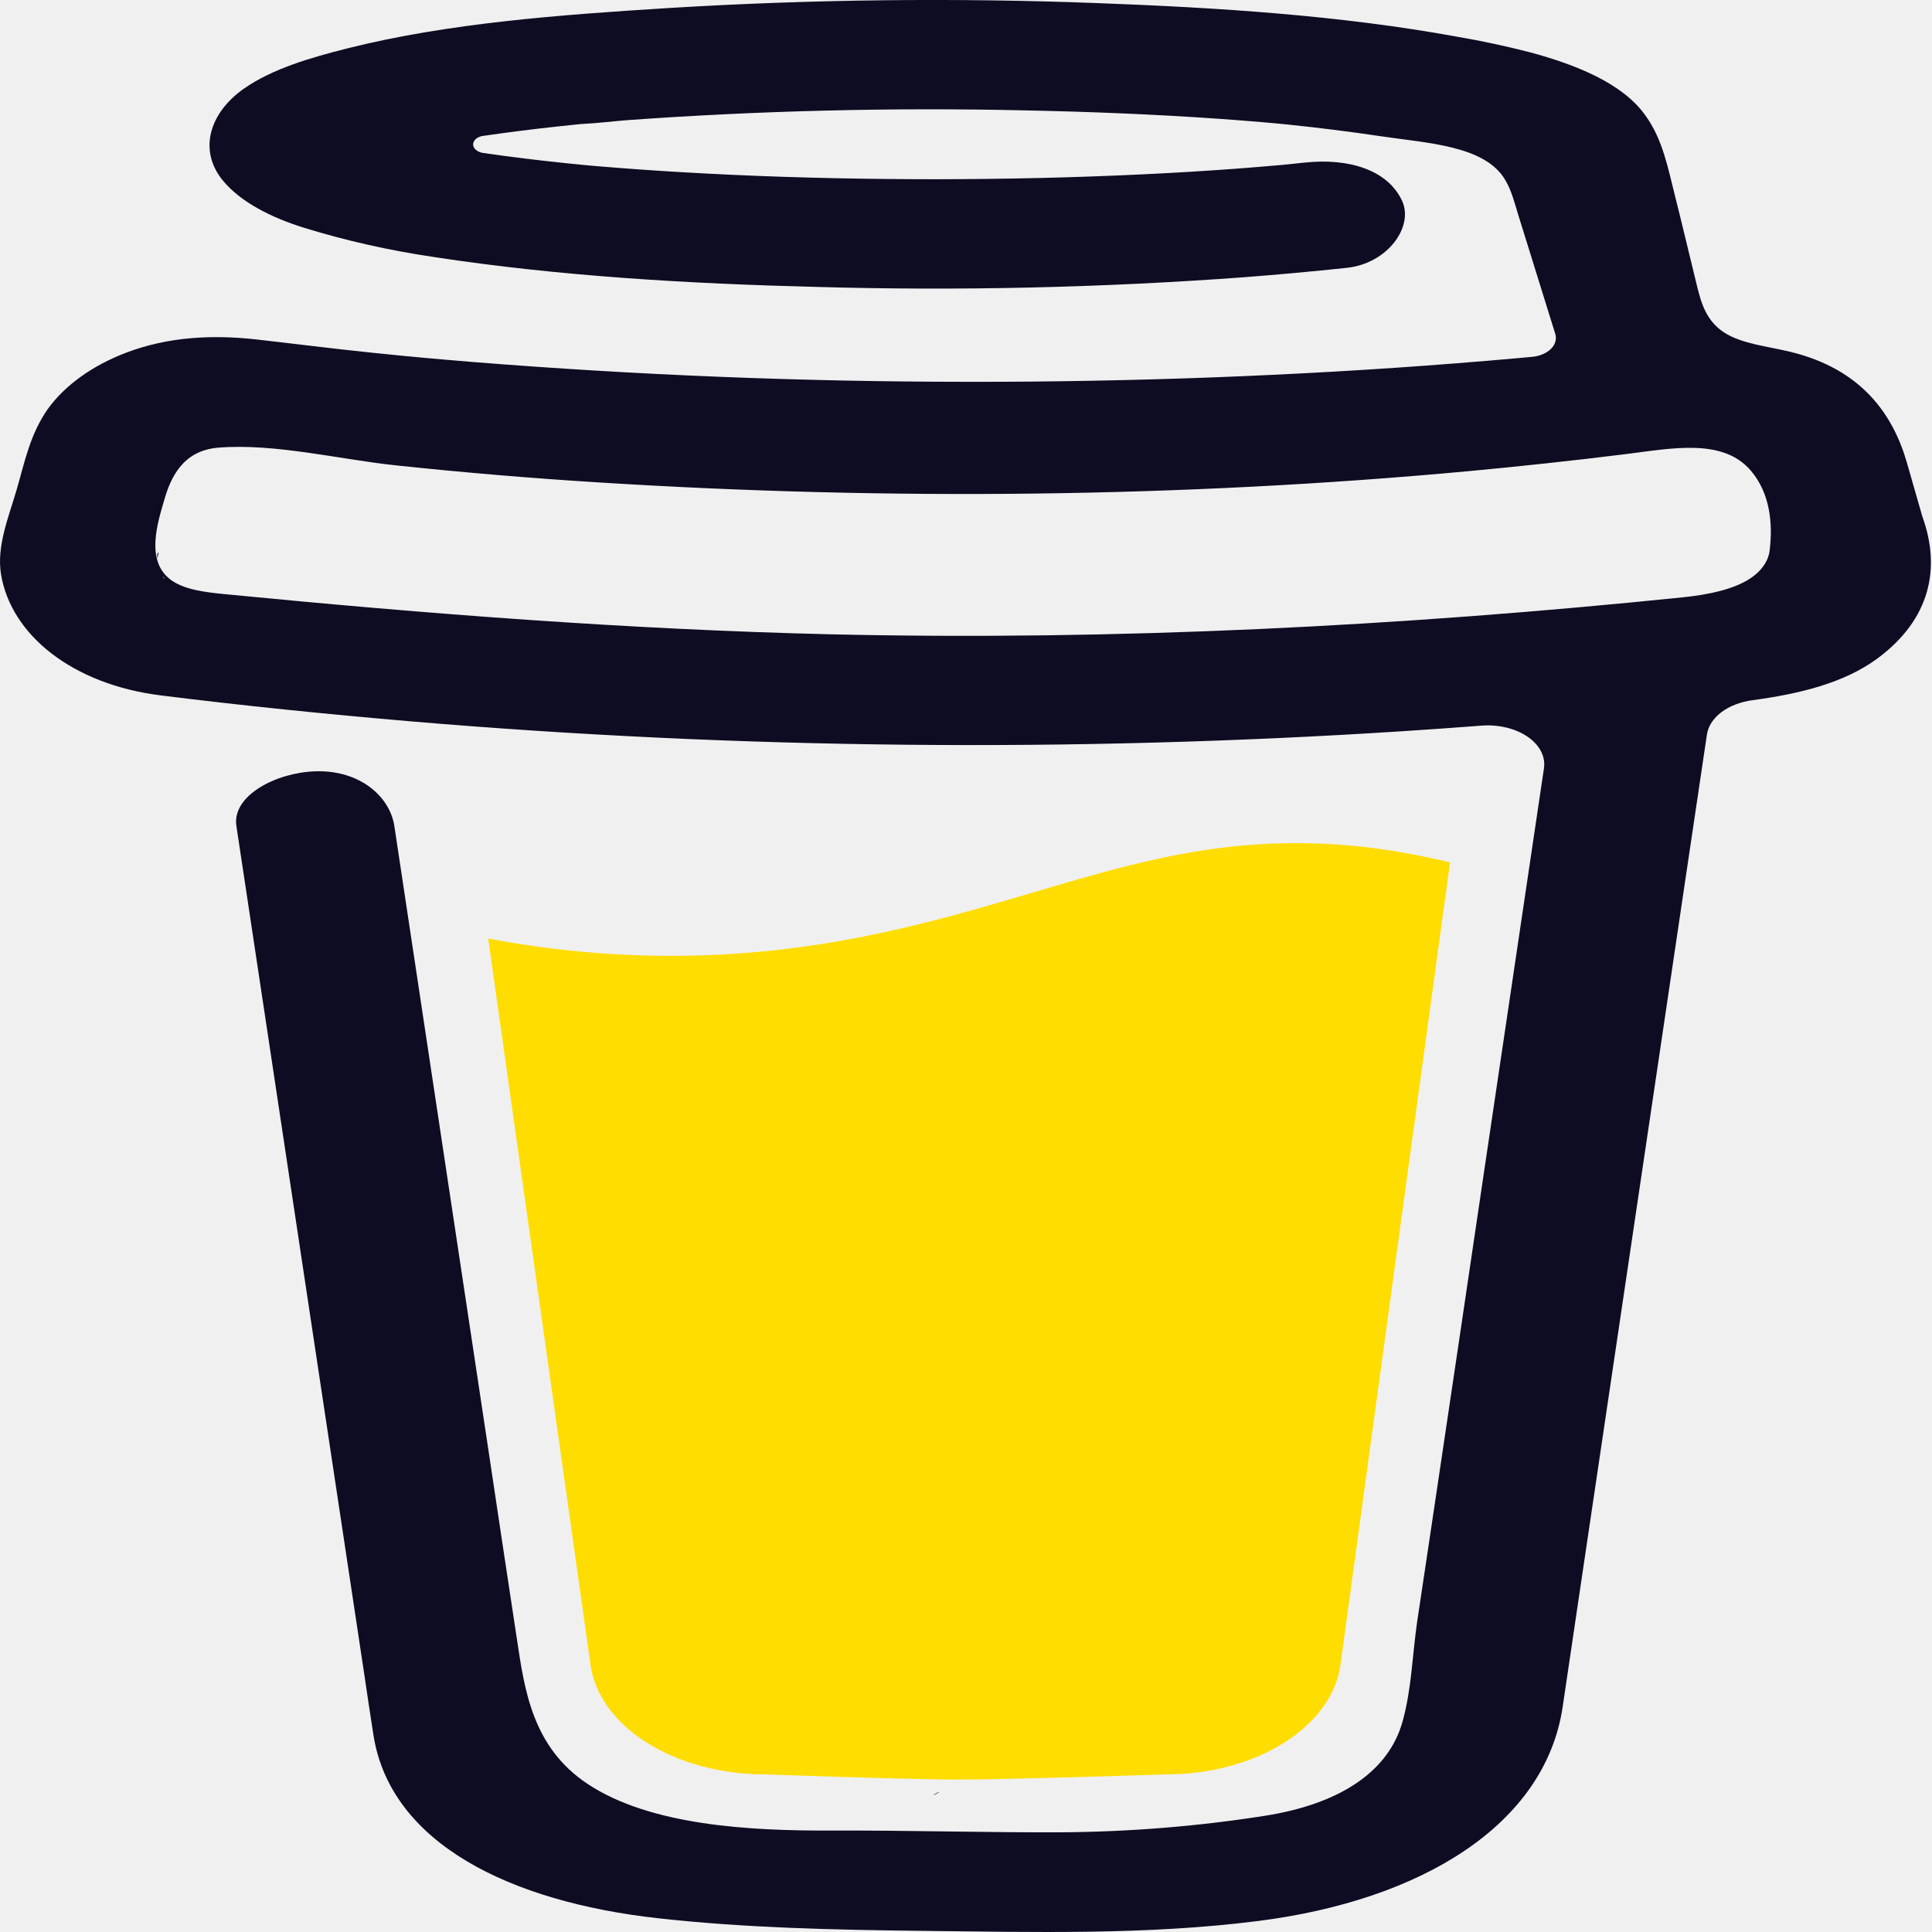
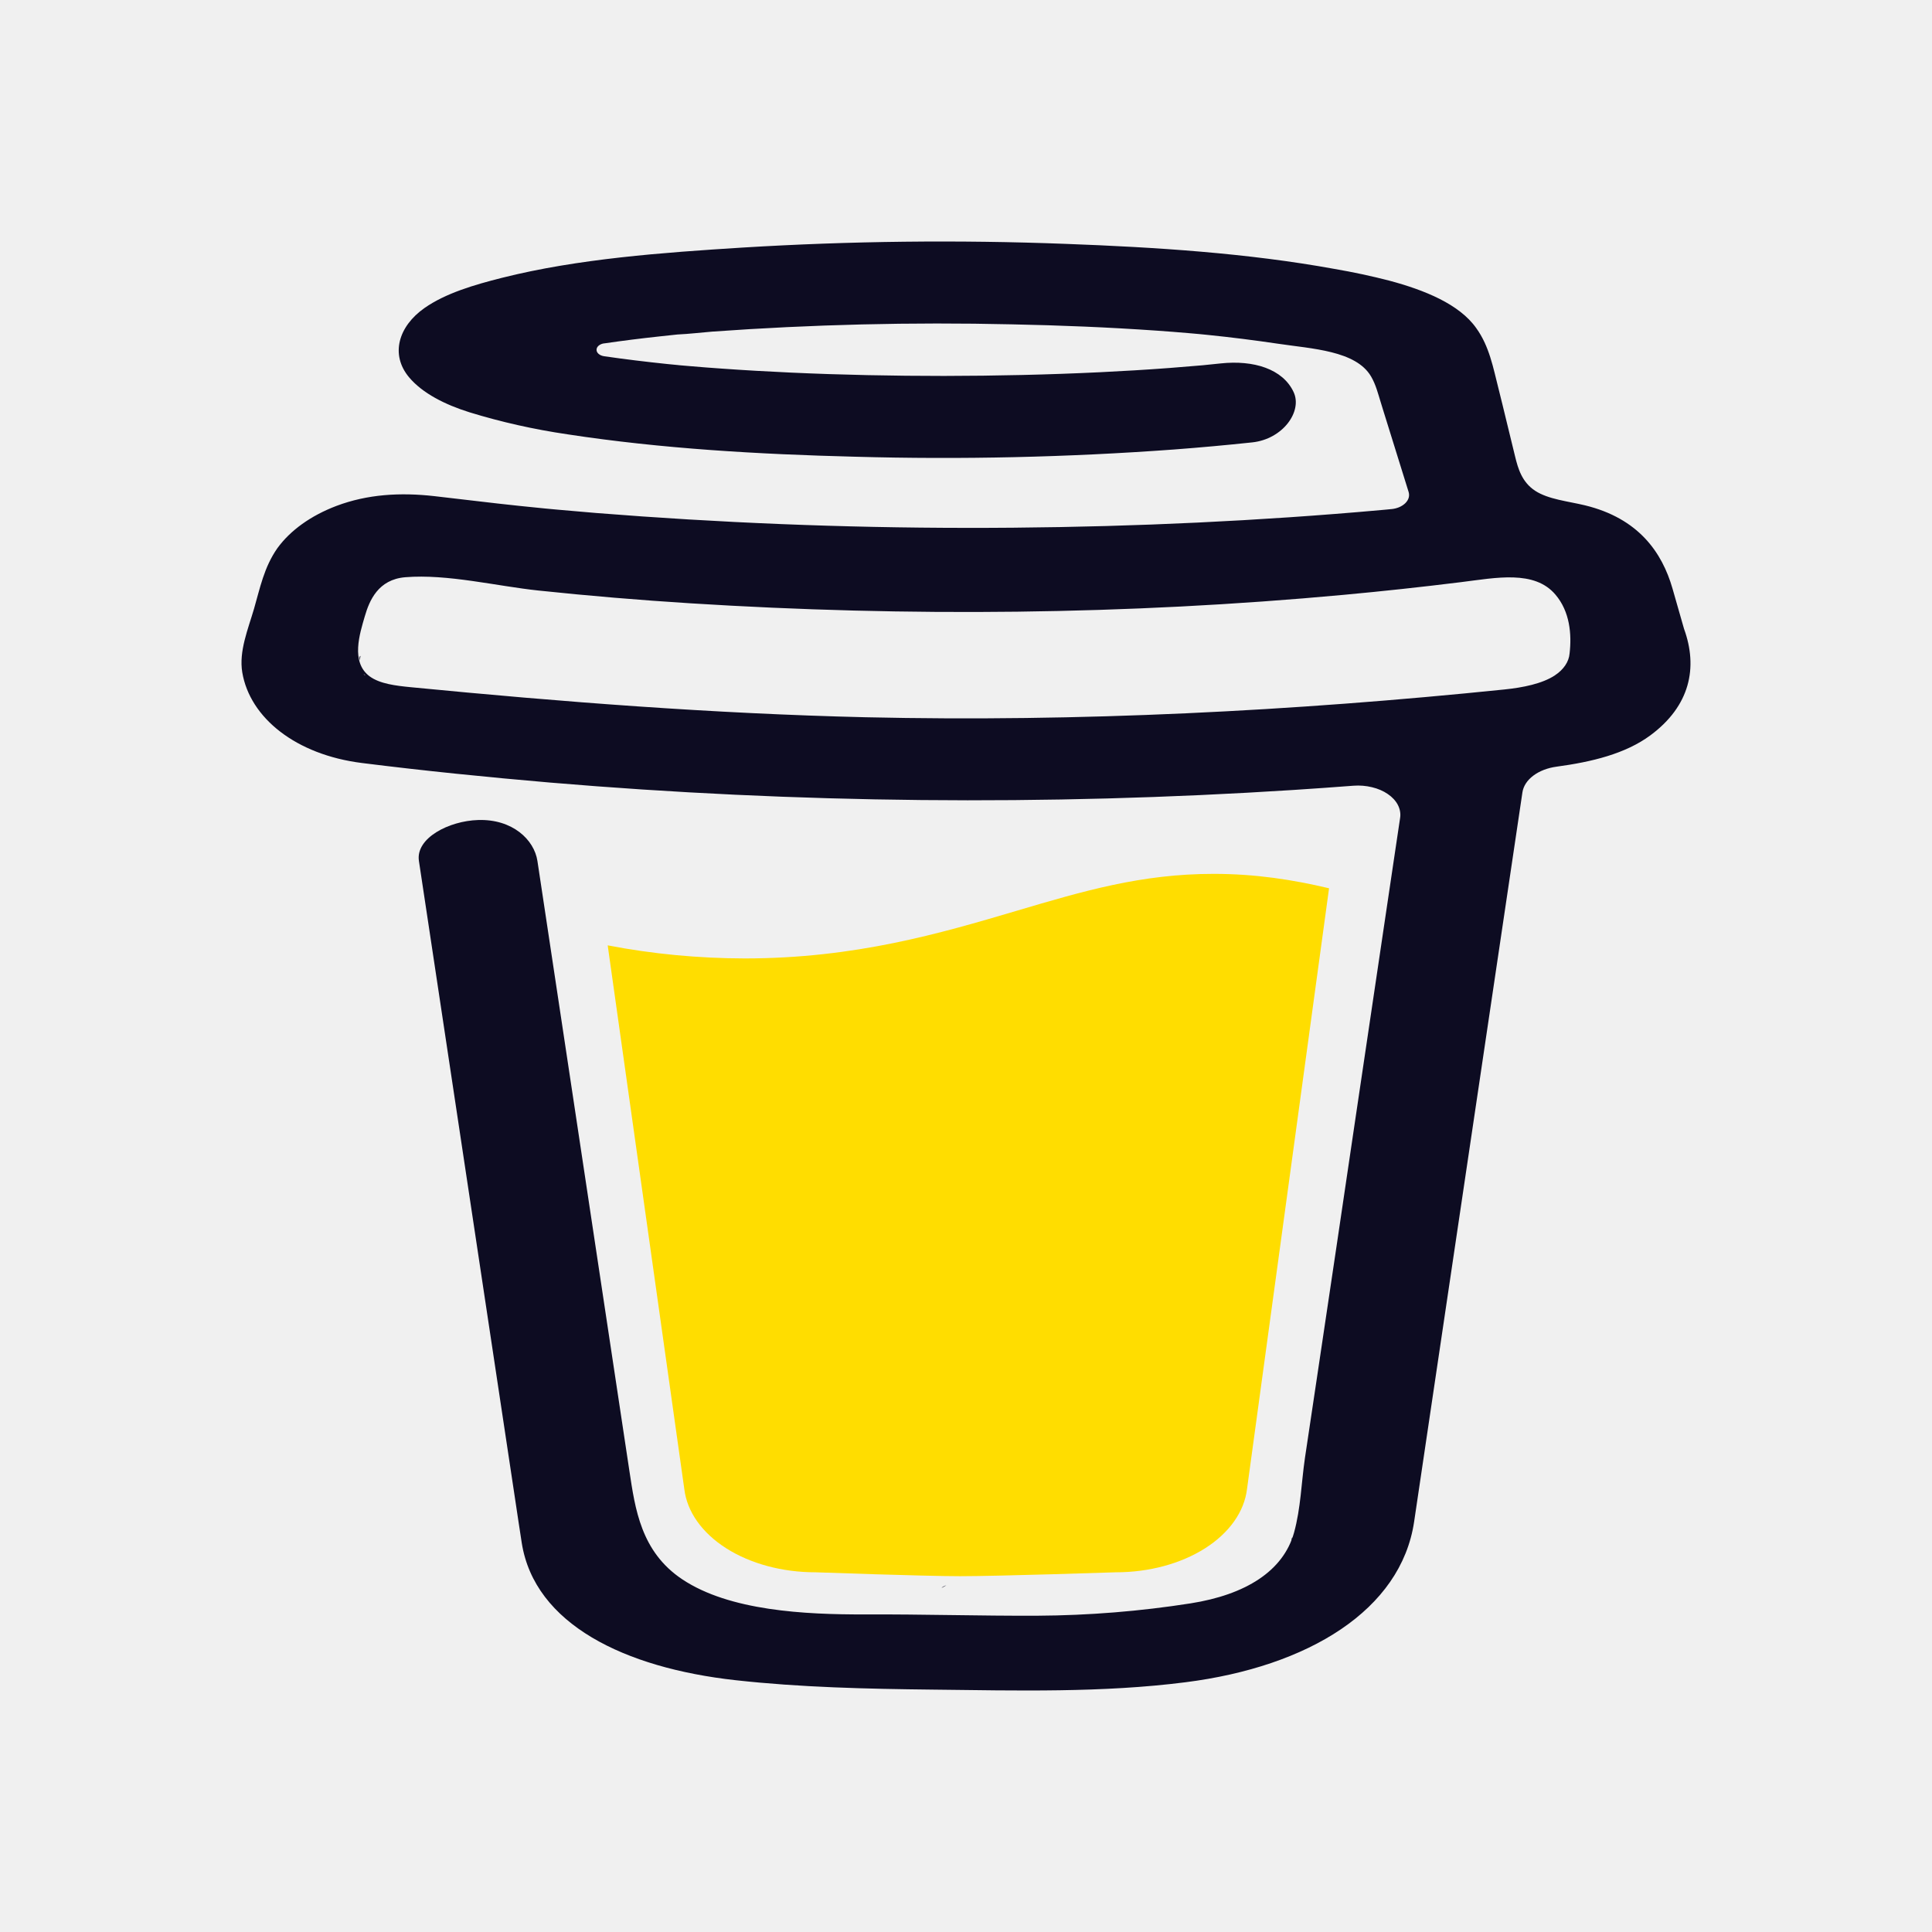
<svg xmlns="http://www.w3.org/2000/svg" width="48" height="48" viewBox="0 0 48 48" fill="none">
-   <g clip-path="url(#clip0_4591_113)">
-     <path d="M42.955 11.166L42.907 11.146L42.797 11.123C42.841 11.149 42.897 11.164 42.955 11.166Z" fill="#0D0C22" />
-     <path d="M42.977 11.159C42.97 11.159 42.964 11.158 42.957 11.156C42.957 11.159 42.957 11.162 42.957 11.165C42.965 11.165 42.971 11.163 42.977 11.159Z" fill="#0D0C22" />
-     <path d="M42.957 11.165H42.964V11.162L42.957 11.165Z" fill="#0D0C22" />
-     <path d="M43.609 14.589L43.69 14.557L43.72 14.545L43.747 14.525C43.696 14.541 43.649 14.562 43.609 14.589Z" fill="#0D0C22" />
-     <path d="M43.097 11.24L43.018 11.188L42.965 11.168C42.993 11.203 43.041 11.229 43.097 11.24Z" fill="#0D0C22" />
-     <path d="M23.351 44.516C23.288 44.534 23.233 44.564 23.191 44.601L23.241 44.579C23.275 44.558 23.322 44.532 23.351 44.516Z" fill="#0D0C22" />
-     <path d="M34.816 42.957C34.816 42.908 34.782 42.917 34.79 43.092C34.79 43.078 34.799 43.063 34.803 43.05C34.807 43.019 34.811 42.988 34.816 42.957Z" fill="#0D0C22" />
-     <path d="M33.625 44.516C33.562 44.534 33.507 44.564 33.465 44.601L33.514 44.579C33.548 44.558 33.596 44.532 33.625 44.516Z" fill="#0D0C22" />
-     <path d="M15.274 44.886C15.226 44.858 15.168 44.839 15.105 44.832C15.156 44.849 15.206 44.866 15.24 44.879L15.274 44.886Z" fill="#0D0C22" />
-     <path d="M13.457 43.684C13.45 43.633 13.427 43.584 13.391 43.539C13.416 43.585 13.438 43.633 13.455 43.681L13.457 43.684Z" fill="#0D0C22" />
-     <path d="M25.664 22.174C23.169 22.912 20.338 23.748 16.669 23.748C15.135 23.746 13.607 23.601 12.129 23.316L14.666 41.323C14.756 42.075 15.252 42.777 16.056 43.288C16.86 43.8 17.913 44.084 19.005 44.084C19.005 44.084 22.603 44.213 23.804 44.213C25.096 44.213 28.97 44.084 28.97 44.084C30.063 44.084 31.115 43.8 31.919 43.288C32.722 42.776 33.218 42.075 33.308 41.323L36.026 21.424C34.812 21.138 33.586 20.947 32.204 20.947C29.814 20.947 27.888 21.515 25.664 22.174Z" fill="#FFDD00" />
-     <path d="M4.273 14.492L4.316 14.52L4.344 14.532C4.323 14.517 4.299 14.504 4.273 14.492Z" fill="#0D0C22" />
-     <path d="M47.759 12.829L47.377 11.497C47.034 10.302 46.256 9.172 44.481 8.741C43.912 8.602 43.266 8.543 42.83 8.257C42.394 7.971 42.265 7.527 42.164 7.115C41.977 6.358 41.801 5.602 41.61 4.847C41.444 4.198 41.314 3.469 40.883 2.873C40.322 2.074 39.159 1.606 38.002 1.297C37.41 1.144 36.805 1.015 36.191 0.91C33.301 0.383 30.263 0.189 27.29 0.078C23.722 -0.058 20.144 -0.017 16.584 0.201C13.934 0.368 11.144 0.569 8.626 1.203C7.706 1.435 6.757 1.713 6.057 2.204C5.199 2.808 4.919 3.742 5.545 4.495C5.991 5.029 6.746 5.407 7.547 5.657C8.59 5.979 9.679 6.224 10.796 6.388C13.907 6.863 17.13 7.05 20.308 7.129C23.831 7.228 27.36 7.148 30.866 6.891C31.733 6.825 32.598 6.746 33.462 6.654C34.479 6.546 35.132 5.627 34.833 4.986C34.474 4.22 33.51 3.923 32.419 4.039C32.258 4.056 32.099 4.072 31.938 4.089L31.822 4.1C31.453 4.132 31.084 4.163 30.714 4.191C29.951 4.247 29.186 4.294 28.42 4.33C26.702 4.413 24.98 4.451 23.259 4.453C21.569 4.453 19.877 4.42 18.189 4.343C17.419 4.308 16.651 4.264 15.885 4.21C15.537 4.185 15.189 4.158 14.842 4.129L14.511 4.1L14.439 4.092L14.096 4.058C13.395 3.985 12.695 3.901 12.001 3.8C11.931 3.789 11.869 3.762 11.824 3.724C11.779 3.685 11.755 3.637 11.755 3.587C11.755 3.538 11.779 3.49 11.824 3.451C11.869 3.413 11.931 3.386 12.001 3.375H12.014C12.615 3.287 13.221 3.211 13.828 3.145C14.03 3.123 14.233 3.102 14.437 3.081H14.443C14.823 3.063 15.205 3.016 15.583 2.985C18.875 2.748 22.187 2.668 25.495 2.743C27.101 2.776 28.706 2.841 30.305 2.953C30.649 2.978 30.991 3.004 31.333 3.033C31.463 3.044 31.595 3.057 31.727 3.068L31.992 3.094C32.766 3.174 33.535 3.27 34.301 3.384C35.435 3.555 36.892 3.61 37.396 4.469C37.557 4.741 37.63 5.044 37.718 5.33L37.831 5.695C37.834 5.702 37.837 5.708 37.838 5.715C38.105 6.576 38.373 7.437 38.641 8.298C38.66 8.362 38.661 8.427 38.642 8.491C38.623 8.555 38.586 8.615 38.532 8.669C38.478 8.722 38.408 8.767 38.328 8.801C38.248 8.835 38.158 8.857 38.065 8.866H38.058L37.894 8.881L37.733 8.896C37.221 8.942 36.708 8.985 36.195 9.025C35.184 9.105 34.171 9.174 33.157 9.232C31.142 9.348 29.123 9.424 27.1 9.46C26.07 9.479 25.039 9.488 24.009 9.486C19.908 9.484 15.811 9.319 11.738 8.993C11.297 8.957 10.856 8.918 10.415 8.879C10.757 8.909 10.166 8.855 10.047 8.844C9.767 8.817 9.486 8.789 9.206 8.759C8.265 8.662 7.33 8.542 6.391 8.436C5.256 8.307 4.17 8.372 3.143 8.759C2.301 9.078 1.618 9.567 1.188 10.161C0.745 10.793 0.613 11.482 0.415 12.162C0.217 12.842 -0.091 13.574 0.026 14.272C0.277 15.778 1.801 17.003 3.993 17.277C6.055 17.535 8.128 17.744 10.207 17.922C18.372 18.614 26.622 18.696 34.814 18.169C35.481 18.126 36.147 18.079 36.812 18.028C37.02 18.012 37.23 18.029 37.428 18.077C37.625 18.124 37.804 18.202 37.953 18.304C38.101 18.405 38.215 18.529 38.285 18.665C38.355 18.801 38.381 18.946 38.359 19.09L38.152 20.483C37.734 23.299 37.316 26.115 36.898 28.93C36.462 31.887 36.023 34.843 35.582 37.8C35.457 38.632 35.333 39.465 35.208 40.297C35.089 41.116 35.072 41.962 34.846 42.771C34.492 44.045 33.244 44.827 31.424 45.113C29.757 45.375 28.053 45.513 26.344 45.523C24.448 45.531 22.553 45.472 20.657 45.48C18.634 45.487 16.155 45.358 14.593 44.317C13.221 43.403 13.031 41.971 12.844 40.733C12.595 39.094 12.348 37.456 12.103 35.817L10.73 26.706L9.841 20.811C9.826 20.714 9.811 20.618 9.797 20.52C9.691 19.816 8.971 19.128 7.835 19.163C6.864 19.193 5.759 19.764 5.873 20.52L6.532 24.89L7.894 33.93C8.282 36.498 8.669 39.066 9.056 41.635C9.13 42.127 9.2 42.621 9.279 43.113C9.706 45.802 12.677 47.251 16.356 47.659C18.505 47.898 20.706 47.947 22.887 47.971C25.682 48.003 28.506 48.077 31.255 47.727C35.33 47.21 38.386 45.33 38.823 42.413C38.947 41.571 39.072 40.729 39.197 39.886C39.611 37.1 40.024 34.313 40.437 31.527L41.788 22.422L42.408 18.249C42.439 18.042 42.565 17.848 42.768 17.694C42.971 17.541 43.241 17.437 43.536 17.397C44.701 17.24 45.815 16.972 46.644 16.36C47.963 15.384 48.225 14.112 47.759 12.829ZM3.933 13.729C3.951 13.724 3.918 13.829 3.904 13.878C3.901 13.804 3.907 13.738 3.933 13.729ZM4.046 14.334C4.055 14.329 4.083 14.355 4.112 14.386C4.068 14.358 4.04 14.336 4.045 14.334H4.046ZM4.157 14.435C4.219 14.512 4.197 14.482 4.157 14.435ZM4.38 14.561H4.386C4.386 14.565 4.396 14.57 4.4 14.574C4.394 14.569 4.387 14.565 4.379 14.561H4.38ZM43.482 14.373C43.064 14.648 42.433 14.776 41.81 14.84C34.821 15.557 27.731 15.92 20.666 15.76C15.61 15.64 10.607 15.252 5.601 14.763C5.11 14.716 4.578 14.654 4.241 14.404C3.606 13.932 3.918 12.983 4.083 12.414C4.235 11.892 4.524 11.196 5.422 11.122C6.824 11.008 8.451 11.417 9.838 11.562C11.507 11.739 13.182 11.88 14.864 11.985C22.041 12.437 29.339 12.367 36.484 11.706C37.787 11.585 39.084 11.444 40.377 11.284C41.529 11.141 42.807 10.873 43.503 11.698C43.98 12.26 44.044 13.011 43.97 13.646C43.947 13.923 43.772 14.183 43.481 14.373H43.482Z" fill="#0D0C22" />
+   <g clip-path="url(#clip0_4631_2)">
+     <path d="M38.216 14.374L38.18 14.359L38.098 14.342C38.131 14.361 38.172 14.372 38.216 14.374Z" fill="#0D0C22" />
+     <path d="M38.234 14.369C38.229 14.369 38.224 14.368 38.219 14.367C38.219 14.369 38.219 14.371 38.219 14.373C38.224 14.373 38.23 14.371 38.234 14.369Z" fill="#0D0C22" />
+     <path d="M38.219 14.375H38.224V14.373L38.219 14.375Z" fill="#0D0C22" />
+     <path d="M38.707 16.942L38.767 16.918L38.79 16.91L38.81 16.895C38.772 16.906 38.737 16.922 38.707 16.942Z" fill="#0D0C22" />
+     <path d="M38.322 14.431L38.263 14.392L38.223 14.377C38.244 14.403 38.28 14.422 38.322 14.431Z" fill="#0D0C22" />
+     <path d="M23.511 39.387C23.463 39.401 23.422 39.423 23.391 39.451L23.428 39.434C23.453 39.418 23.489 39.399 23.511 39.387Z" fill="#0D0C22" />
+     <path d="M32.111 38.218C32.111 38.182 32.085 38.189 32.091 38.319C32.091 38.309 32.097 38.298 32.1 38.288C32.103 38.265 32.106 38.242 32.111 38.218Z" fill="#0D0C22" />
+     <path d="M31.221 39.387C31.174 39.401 31.133 39.423 31.102 39.451L31.139 39.434C31.164 39.418 31.2 39.399 31.221 39.387Z" fill="#0D0C22" />
+     <path d="M17.454 39.666C17.419 39.644 17.375 39.63 17.328 39.625C17.366 39.638 17.404 39.65 17.429 39.66L17.454 39.666Z" fill="#0D0C22" />
+     <path d="M16.093 38.763C16.087 38.725 16.07 38.688 16.043 38.654C16.062 38.689 16.078 38.725 16.091 38.761L16.093 38.763Z" fill="#0D0C22" />
+     <path d="M25.249 22.631C23.378 23.184 21.255 23.812 18.503 23.812C17.352 23.81 16.206 23.701 15.098 23.487L17.001 36.992C17.068 37.557 17.44 38.083 18.043 38.467C18.646 38.85 19.436 39.063 20.255 39.063C20.255 39.063 22.953 39.16 23.854 39.16C24.823 39.16 27.729 39.063 27.729 39.063C28.548 39.063 29.337 38.85 29.94 38.467C30.543 38.083 30.915 37.557 30.982 36.992L33.02 22.069C32.11 21.854 31.19 21.711 30.154 21.711C28.361 21.71 26.917 22.137 25.249 22.631Z" fill="#FFDD00" />
+     <path d="M9.203 16.869L9.235 16.89L9.256 16.899C9.24 16.888 9.222 16.878 9.203 16.869Z" fill="#0D0C22" />
+     <path d="M41.839 15.622L41.553 14.623C41.295 13.726 40.711 12.879 39.379 12.555C38.952 12.452 38.468 12.407 38.14 12.193C37.813 11.978 37.716 11.645 37.641 11.336C37.5 10.769 37.368 10.201 37.225 9.635C37.101 9.148 37.002 8.601 36.679 8.155C36.259 7.555 35.386 7.205 34.518 6.973C34.073 6.858 33.619 6.761 33.158 6.682C30.99 6.287 28.71 6.142 26.479 6.059C23.801 5.957 21.116 5.988 18.445 6.151C16.457 6.276 14.362 6.427 12.473 6.902C11.782 7.076 11.071 7.285 10.546 7.653C9.901 8.106 9.691 8.806 10.161 9.371C10.496 9.772 11.062 10.055 11.663 10.243C12.446 10.484 13.263 10.668 14.102 10.791C16.436 11.148 18.854 11.287 21.239 11.347C23.883 11.421 26.531 11.361 29.162 11.168C29.813 11.119 30.462 11.06 31.11 10.991C31.874 10.91 32.364 10.22 32.139 9.74C31.87 9.165 31.146 8.942 30.328 9.029C30.207 9.042 30.087 9.054 29.967 9.066L29.88 9.075C29.603 9.099 29.326 9.122 29.049 9.143C28.476 9.186 27.902 9.22 27.327 9.248C26.038 9.31 24.746 9.338 23.454 9.34C22.185 9.34 20.916 9.315 19.649 9.257C19.072 9.231 18.495 9.198 17.921 9.157C17.659 9.139 17.398 9.119 17.137 9.096L16.889 9.075L16.835 9.069L16.578 9.044C16.052 8.989 15.526 8.926 15.006 8.85C14.954 8.842 14.907 8.822 14.873 8.793C14.839 8.764 14.821 8.728 14.821 8.691C14.821 8.653 14.839 8.617 14.873 8.588C14.907 8.559 14.954 8.539 15.006 8.531H15.016C15.467 8.465 15.921 8.408 16.377 8.359C16.529 8.342 16.681 8.326 16.834 8.31H16.838C17.123 8.297 17.41 8.262 17.694 8.239C20.165 8.061 22.65 8.001 25.132 8.058C26.337 8.082 27.542 8.131 28.741 8.215C28.999 8.233 29.256 8.253 29.513 8.275C29.611 8.283 29.71 8.292 29.808 8.301L30.008 8.321C30.588 8.38 31.166 8.453 31.74 8.538C32.591 8.666 33.684 8.708 34.063 9.352C34.183 9.556 34.238 9.783 34.305 9.998L34.389 10.271C34.392 10.276 34.393 10.281 34.394 10.286C34.595 10.932 34.796 11.578 34.997 12.224C35.011 12.271 35.012 12.321 34.998 12.368C34.984 12.416 34.955 12.461 34.915 12.501C34.874 12.541 34.822 12.575 34.762 12.601C34.702 12.626 34.635 12.643 34.565 12.649H34.559L34.437 12.661L34.315 12.672C33.931 12.707 33.546 12.739 33.161 12.769C32.403 12.829 31.643 12.88 30.882 12.924C29.37 13.011 27.855 13.068 26.337 13.095C25.563 13.109 24.79 13.116 24.017 13.115C20.939 13.113 17.865 12.989 14.808 12.745C14.477 12.718 14.146 12.688 13.816 12.659C14.072 12.682 13.629 12.642 13.539 12.633C13.329 12.613 13.119 12.591 12.908 12.569C12.202 12.496 11.501 12.406 10.796 12.327C9.944 12.23 9.129 12.279 8.359 12.569C7.726 12.809 7.214 13.175 6.891 13.62C6.559 14.095 6.46 14.612 6.312 15.122C6.163 15.632 5.932 16.18 6.019 16.704C6.208 17.834 7.351 18.752 8.996 18.957C10.543 19.151 12.099 19.308 13.659 19.442C19.787 19.96 25.978 20.022 32.125 19.627C32.626 19.595 33.125 19.559 33.625 19.521C33.781 19.509 33.938 19.522 34.086 19.558C34.234 19.593 34.369 19.651 34.48 19.728C34.592 19.804 34.677 19.897 34.73 19.999C34.782 20.101 34.802 20.21 34.786 20.317L34.63 21.363C34.316 23.474 34.003 25.586 33.689 27.698C33.362 29.915 33.033 32.133 32.701 34.35C32.608 34.974 32.514 35.599 32.421 36.222C32.331 36.837 32.318 37.471 32.15 38.078C31.883 39.033 30.947 39.62 29.581 39.835C28.33 40.031 27.052 40.135 25.769 40.142C24.346 40.148 22.924 40.104 21.502 40.11C19.983 40.115 18.123 40.019 16.951 39.238C15.921 38.552 15.779 37.478 15.638 36.55C15.451 35.321 15.266 34.092 15.082 32.863L14.052 26.03L13.385 21.608C13.374 21.535 13.363 21.463 13.352 21.39C13.272 20.862 12.732 20.346 11.88 20.373C11.151 20.395 10.322 20.823 10.408 21.39L10.902 24.667L11.924 31.448C12.215 33.374 12.506 35.3 12.795 37.227C12.852 37.596 12.904 37.966 12.963 38.335C13.283 40.351 15.513 41.438 18.274 41.744C19.886 41.923 21.538 41.96 23.175 41.978C25.272 42.002 27.391 42.058 29.454 41.795C32.512 41.407 34.806 39.997 35.133 37.81C35.227 37.178 35.32 36.547 35.414 35.915C35.725 33.825 36.035 31.735 36.345 29.645L37.359 22.816L37.824 19.687C37.847 19.532 37.941 19.386 38.094 19.271C38.247 19.156 38.449 19.078 38.67 19.048C39.545 18.93 40.38 18.729 41.002 18.27C41.992 17.538 42.189 16.584 41.839 15.622ZM8.951 16.297C8.965 16.293 8.94 16.372 8.93 16.409C8.927 16.353 8.932 16.303 8.951 16.297ZM9.036 16.75C9.043 16.747 9.064 16.766 9.086 16.79C9.053 16.768 9.032 16.752 9.035 16.75H9.036ZM9.12 16.826C9.166 16.884 9.15 16.862 9.12 16.826ZM9.287 16.92H9.291C9.291 16.924 9.299 16.927 9.302 16.931C9.297 16.927 9.292 16.924 9.286 16.92H9.287ZM38.63 16.78C38.316 16.986 37.842 17.082 37.375 17.13C32.13 17.668 26.81 17.94 21.508 17.82C17.714 17.73 13.959 17.439 10.203 17.073C9.835 17.037 9.436 16.99 9.183 16.803C8.706 16.449 8.94 15.737 9.064 15.31C9.178 14.919 9.395 14.397 10.069 14.341C11.12 14.256 12.342 14.563 13.382 14.672C14.635 14.804 15.892 14.91 17.154 14.989C22.54 15.328 28.016 15.275 33.379 14.779C34.356 14.689 35.33 14.583 36.3 14.463C37.164 14.356 38.123 14.155 38.645 14.774C39.004 15.195 39.051 15.759 38.996 16.235C38.979 16.442 38.847 16.637 38.629 16.78H38.63Z" fill="#0D0C22" />
  </g>
  <defs>
-     <clipPath id="clip0_4591_113">
-       <rect width="48" height="48" fill="white" />
+     <clipPath id="clip0_4631_2">
+       <rect width="36" height="36" fill="white" transform="translate(6 6)" />
    </clipPath>
  </defs>
</svg>
